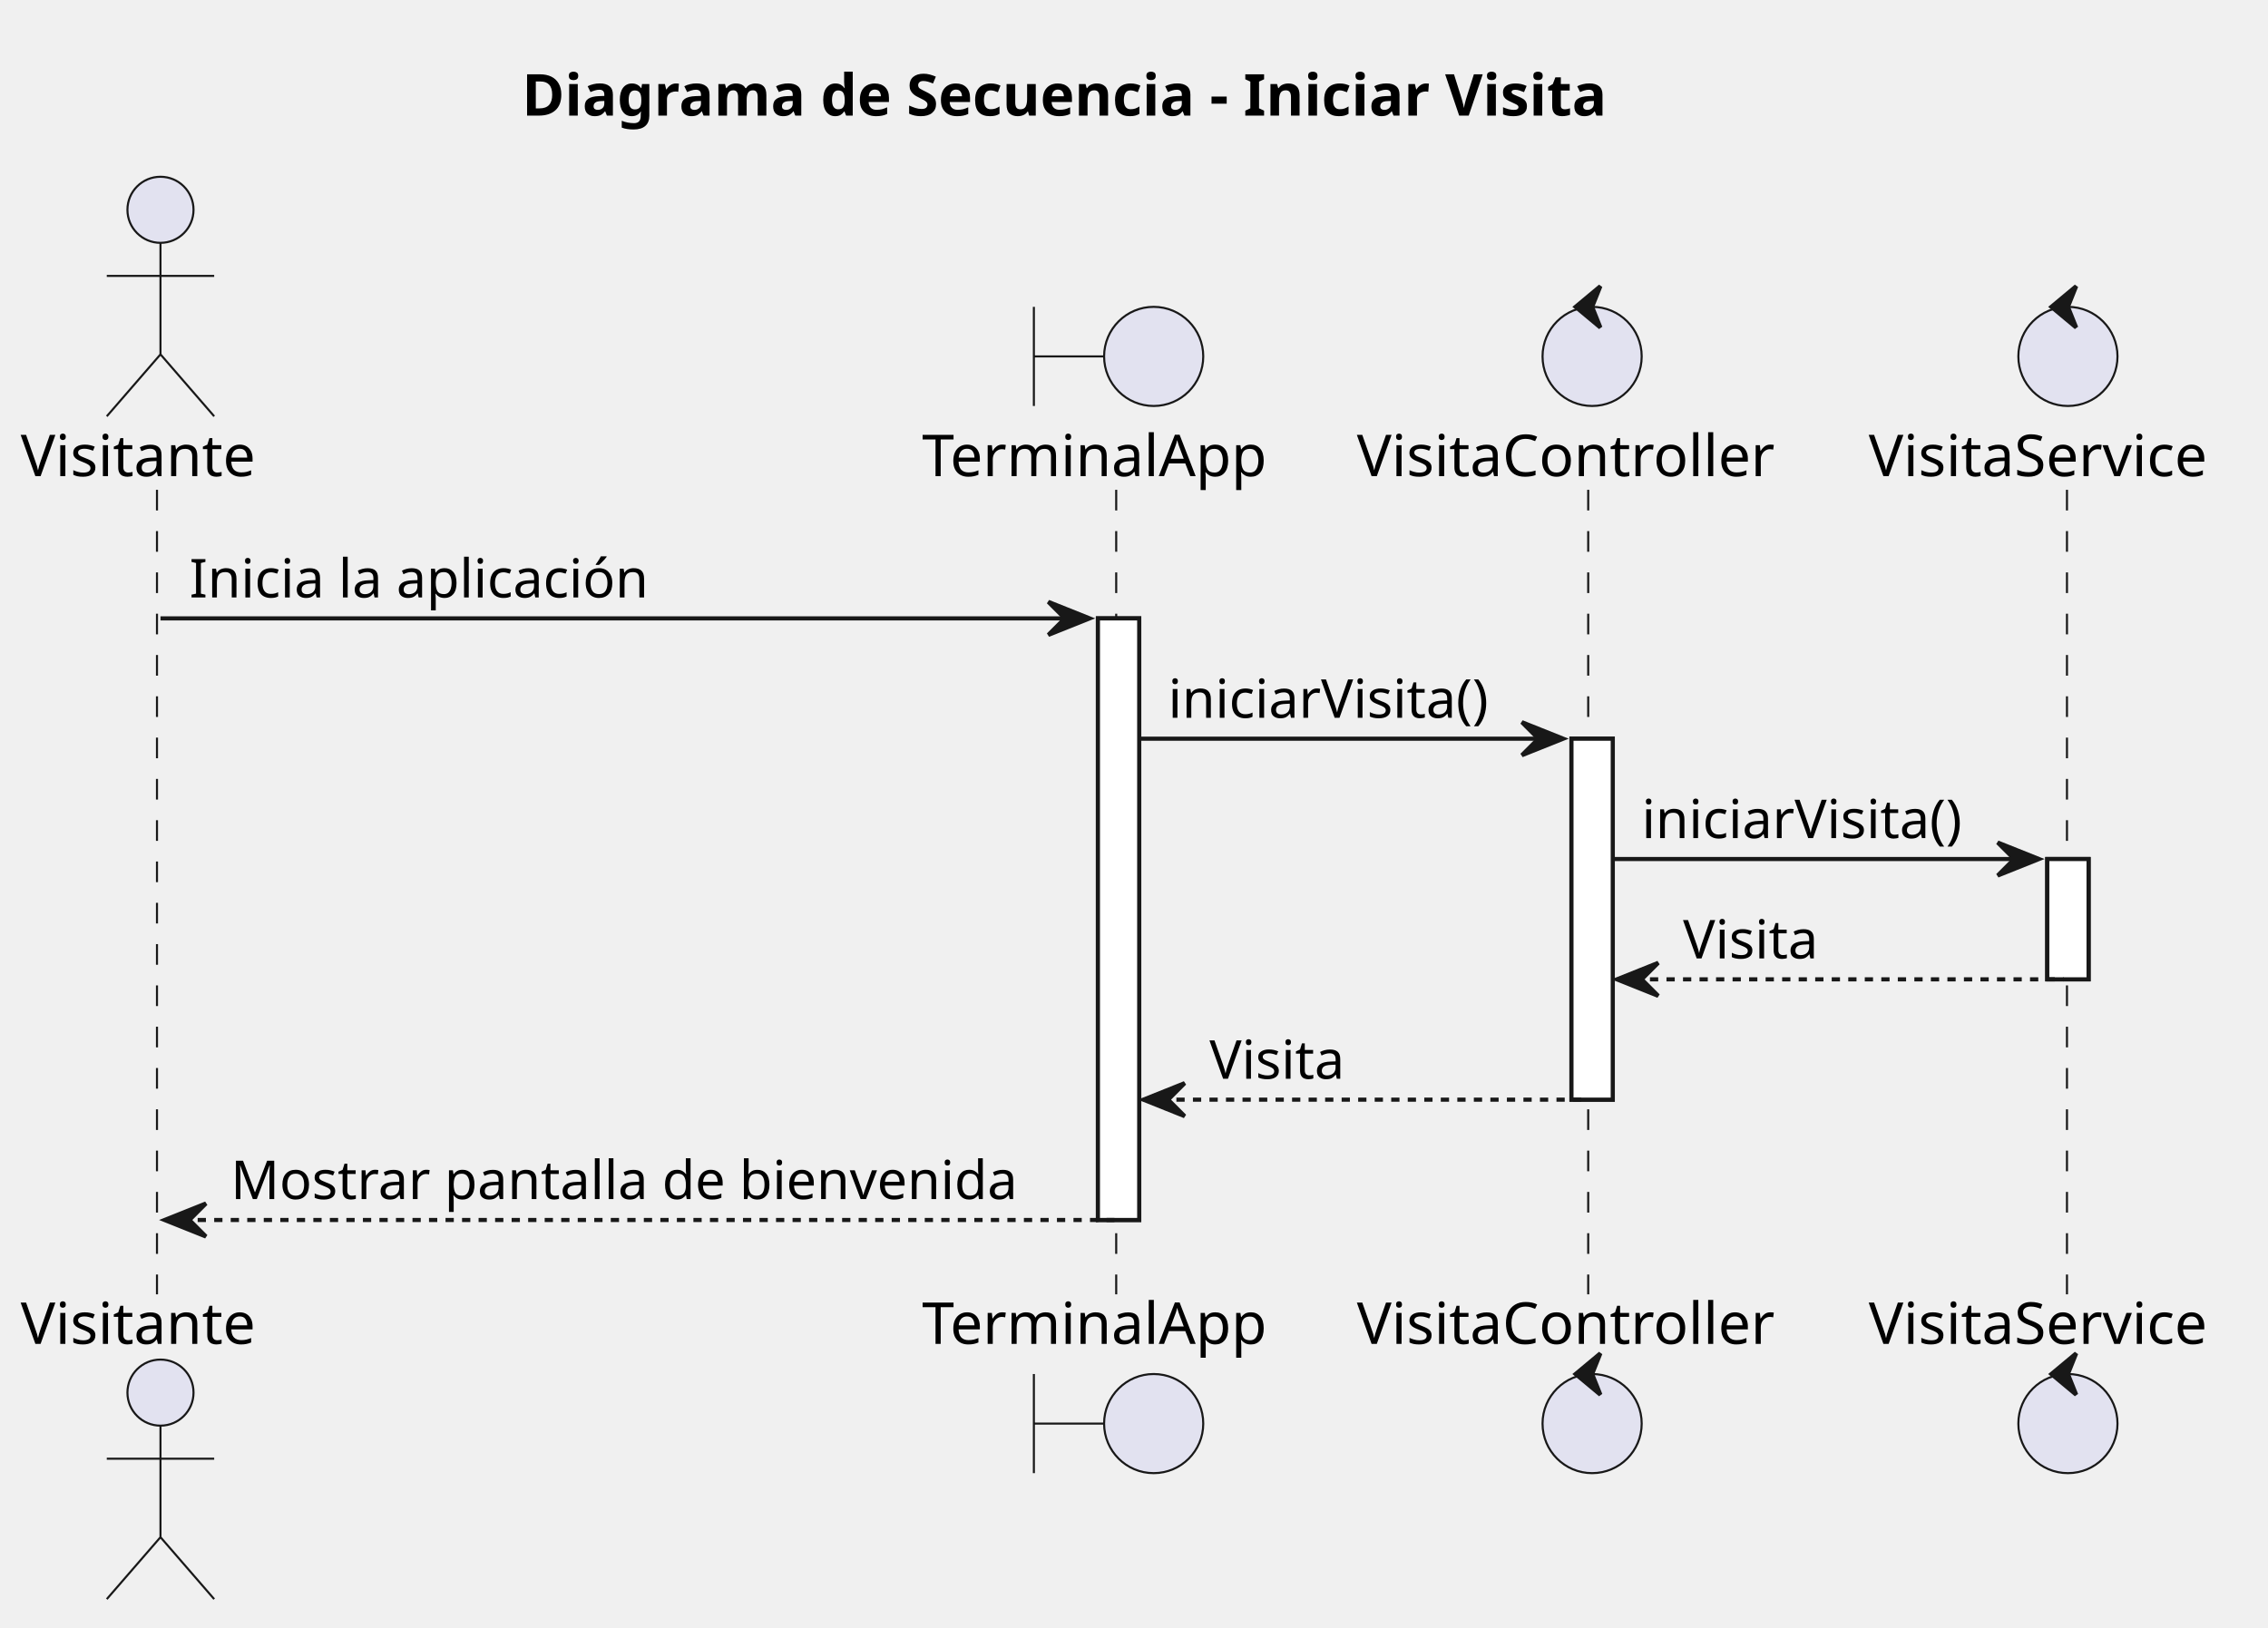
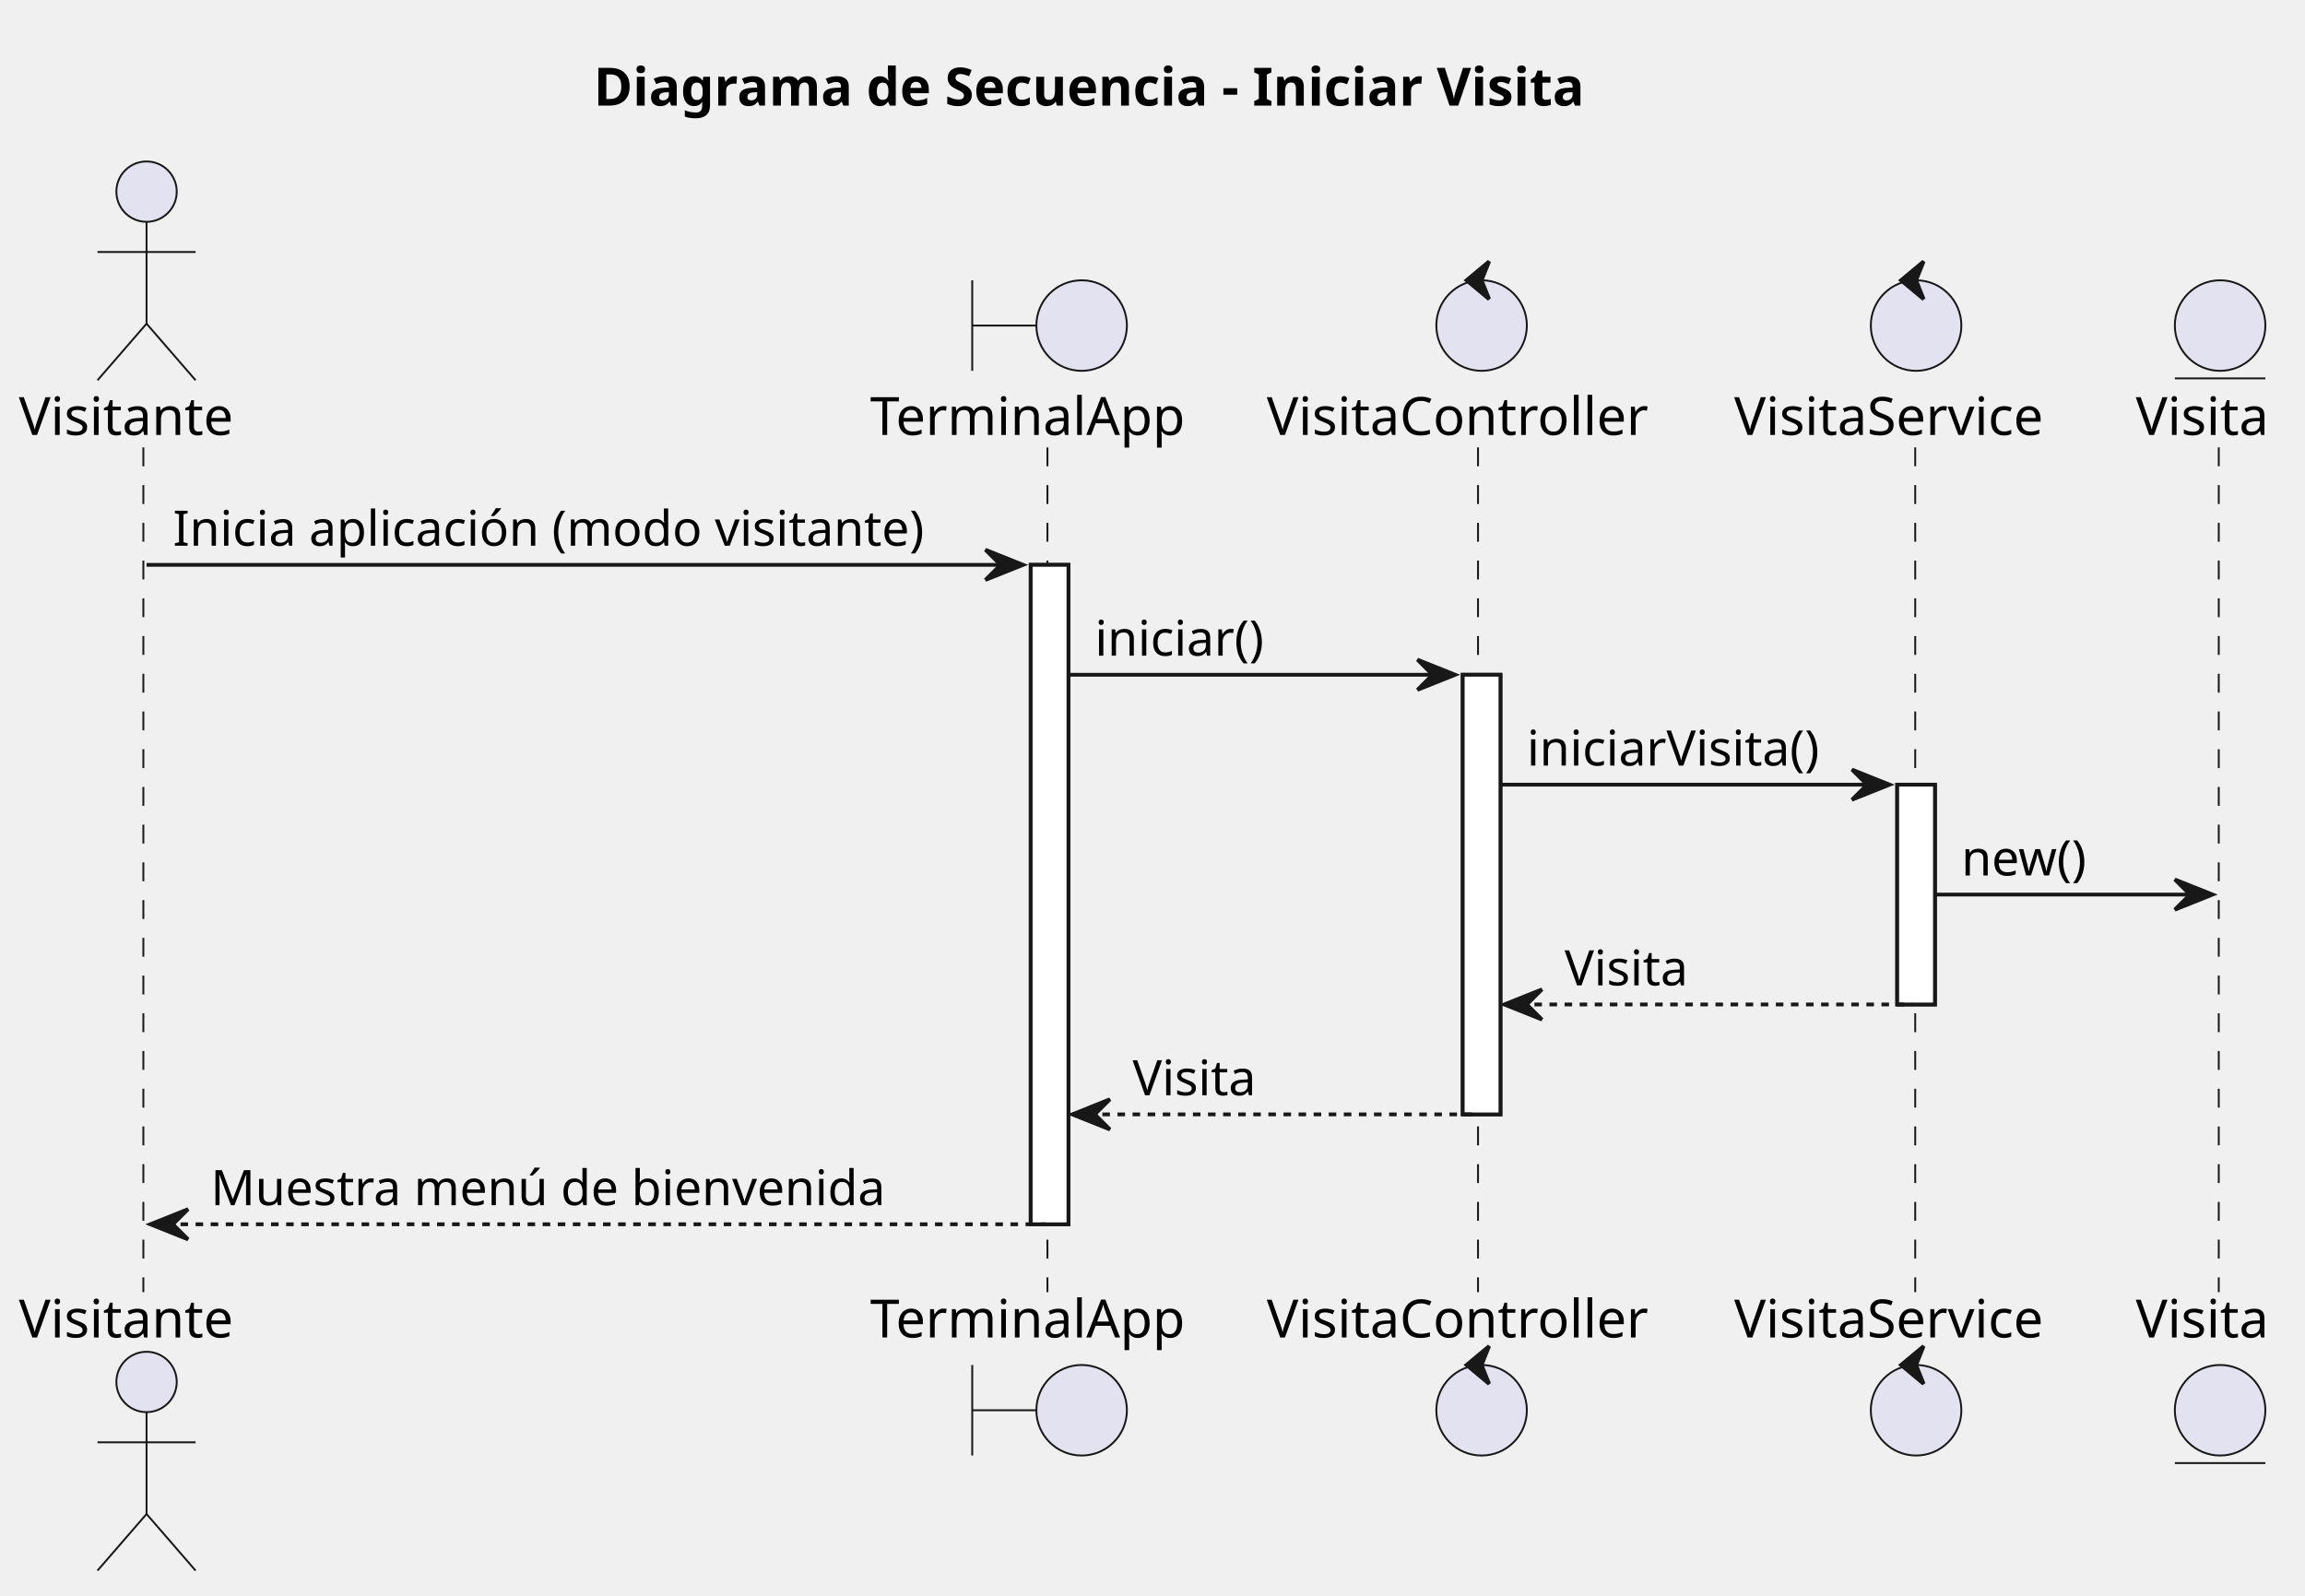
- <svg xmlns="http://www.w3.org/2000/svg" contentStyleType="text/css" data-diagram-type="SEQUENCE" height="394px" preserveAspectRatio="none" style="width:549px;height:394px;background:#FFFFFF;" version="1.1" viewBox="0 0 549 394" width="549px" zoomAndPan="magnify">
+ <svg xmlns="http://www.w3.org/2000/svg" contentStyleType="text/css" data-diagram-type="SEQUENCE" height="423px" preserveAspectRatio="none" style="width:611px;height:423px;background:#FFFFFF;" version="1.1" viewBox="0 0 611 423" width="611px" zoomAndPan="magnify">
  <defs />
  <g>
-     <text fill="#000000" font-family="sans-serif" font-size="14" font-weight="bold" lengthAdjust="spacing" textLength="300.152" x="126.323" y="27.995">Diagrama de Secuencia - Iniciar Visita</text>
+     <text fill="#000000" font-family="sans-serif" font-size="14" font-weight="bold" lengthAdjust="spacing" textLength="300.152" x="157.352" y="27.995">Diagrama de Secuencia - Iniciar Visita</text>
    <g>
-       <rect fill="#FFFFFF" height="145.664" style="stroke:#181818;stroke-width:1;" width="10" x="265.763" y="149.727" />
+       <rect fill="#FFFFFF" height="174.797" style="stroke:#181818;stroke-width:1;" width="10" x="273.217" y="149.727" />
    </g>
    <g>
-       <rect fill="#FFFFFF" height="87.398" style="stroke:#181818;stroke-width:1;" width="10" x="380.393" y="178.859" />
+       <rect fill="#FFFFFF" height="116.531" style="stroke:#181818;stroke-width:1;" width="10" x="387.733" y="178.859" />
    </g>
    <g>
-       <rect fill="#FFFFFF" height="29.133" style="stroke:#181818;stroke-width:1;" width="10" x="495.568" y="207.992" />
+       <rect fill="#FFFFFF" height="58.266" style="stroke:#181818;stroke-width:1;" width="10" x="502.909" y="207.992" />
    </g>
    <g>
-       <rect fill="#000000" fill-opacity="0" height="194.797" width="8" x="34.847" y="118.594" />
-       <line style="stroke:#181818;stroke-width:0.5;stroke-dasharray:5,5;" x1="38" x2="38" y1="118.594" y2="313.391" />
+       <rect fill="#000000" fill-opacity="0" height="223.93" width="8" x="34.847" y="118.594" />
+       <line style="stroke:#181818;stroke-width:0.5;stroke-dasharray:5,5;" x1="38" x2="38" y1="118.594" y2="342.523" />
    </g>
    <g>
-       <rect fill="#000000" fill-opacity="0" height="194.797" width="8" x="266.763" y="118.594" />
-       <line style="stroke:#181818;stroke-width:0.5;stroke-dasharray:5,5;" x1="270.192" x2="270.192" y1="118.594" y2="313.391" />
+       <rect fill="#000000" fill-opacity="0" height="223.93" width="8" x="274.217" y="118.594" />
+       <line style="stroke:#181818;stroke-width:0.5;stroke-dasharray:5,5;" x1="277.647" x2="277.647" y1="118.594" y2="342.523" />
    </g>
    <g>
-       <rect fill="#000000" fill-opacity="0" height="194.797" width="8" x="381.393" y="118.594" />
-       <line style="stroke:#181818;stroke-width:0.5;stroke-dasharray:5,5;" x1="384.447" x2="384.447" y1="118.594" y2="313.391" />
+       <rect fill="#000000" fill-opacity="0" height="223.93" width="8" x="388.733" y="118.594" />
+       <line style="stroke:#181818;stroke-width:0.5;stroke-dasharray:5,5;" x1="391.787" x2="391.787" y1="118.594" y2="342.523" />
    </g>
    <g>
-       <rect fill="#000000" fill-opacity="0" height="194.797" width="8" x="496.568" y="118.594" />
-       <line style="stroke:#181818;stroke-width:0.5;stroke-dasharray:5,5;" x1="500.338" x2="500.338" y1="118.594" y2="313.391" />
+       <rect fill="#000000" fill-opacity="0" height="223.93" width="8" x="503.909" y="118.594" />
+       <line style="stroke:#181818;stroke-width:0.5;stroke-dasharray:5,5;" x1="507.679" x2="507.679" y1="118.594" y2="342.523" />
+     </g>
+     <g>
+       <rect fill="#000000" fill-opacity="0" height="223.93" width="8" x="584.498" y="118.594" />
+       <line style="stroke:#181818;stroke-width:0.5;stroke-dasharray:5,5;" x1="588.139" x2="588.139" y1="118.594" y2="342.523" />
    </g>
    <g class="participant participant-head" data-participant="visitor">
      <text fill="#000000" font-family="sans-serif" font-size="14" lengthAdjust="spacing" textLength="61.694" x="5" y="115.292">Visitante</text>
      <ellipse cx="38.847" cy="50.797" fill="#E2E2F0" rx="8" ry="8" style="stroke:#181818;stroke-width:0.5;" />
      <path d="M38.847,58.797 L38.847,85.797 M25.847,66.797 L51.847,66.797 M38.847,85.797 L25.847,100.797 M38.847,85.797 L51.847,100.797" fill="none" style="stroke:#181818;stroke-width:0.5;" />
    </g>
    <g class="participant participant-tail" data-participant="visitor">
-       <text fill="#000000" font-family="sans-serif" font-size="14" lengthAdjust="spacing" textLength="61.694" x="5" y="325.386">Visitante</text>
-       <ellipse cx="38.847" cy="337.188" fill="#E2E2F0" rx="8" ry="8" style="stroke:#181818;stroke-width:0.5;" />
-       <path d="M38.847,345.188 L38.847,372.188 M25.847,353.188 L51.847,353.188 M38.847,372.188 L25.847,387.188 M38.847,372.188 L51.847,387.188" fill="none" style="stroke:#181818;stroke-width:0.5;" />
+       <text fill="#000000" font-family="sans-serif" font-size="14" lengthAdjust="spacing" textLength="61.694" x="5" y="354.519">Visitante</text>
+       <ellipse cx="38.847" cy="366.32" fill="#E2E2F0" rx="8" ry="8" style="stroke:#181818;stroke-width:0.5;" />
+       <path d="M38.847,374.32 L38.847,401.32 M25.847,382.32 L51.847,382.32 M38.847,401.32 L25.847,416.32 M38.847,401.32 L51.847,416.32" fill="none" style="stroke:#181818;stroke-width:0.5;" />
    </g>
-     <g class="participant participant-head" data-participant="view">
-       <text fill="#000000" font-family="sans-serif" font-size="14" lengthAdjust="spacing" textLength="89.141" x="223.192" y="115.292">TerminalApp</text>
-       <path d="M250.263,74.297 L250.263,98.297 M250.263,86.297 L267.263,86.297" fill="none" style="stroke:#181818;stroke-width:0.5;" />
-       <ellipse cx="279.263" cy="86.297" fill="#E2E2F0" rx="12" ry="12" style="stroke:#181818;stroke-width:0.5;" />
+     <g class="participant participant-head" data-participant="app">
+       <text fill="#000000" font-family="sans-serif" font-size="14" lengthAdjust="spacing" textLength="89.141" x="230.647" y="115.292">TerminalApp</text>
+       <path d="M257.717,74.297 L257.717,98.297 M257.717,86.297 L274.717,86.297" fill="none" style="stroke:#181818;stroke-width:0.5;" />
+       <ellipse cx="286.717" cy="86.297" fill="#E2E2F0" rx="12" ry="12" style="stroke:#181818;stroke-width:0.5;" />
    </g>
-     <g class="participant participant-tail" data-participant="view">
-       <text fill="#000000" font-family="sans-serif" font-size="14" lengthAdjust="spacing" textLength="89.141" x="223.192" y="325.386">TerminalApp</text>
-       <path d="M250.263,332.688 L250.263,356.688 M250.263,344.688 L267.263,344.688" fill="none" style="stroke:#181818;stroke-width:0.5;" />
-       <ellipse cx="279.263" cy="344.688" fill="#E2E2F0" rx="12" ry="12" style="stroke:#181818;stroke-width:0.5;" />
+     <g class="participant participant-tail" data-participant="app">
+       <text fill="#000000" font-family="sans-serif" font-size="14" lengthAdjust="spacing" textLength="89.141" x="230.647" y="354.519">TerminalApp</text>
+       <path d="M257.717,361.82 L257.717,385.82 M257.717,373.82 L274.717,373.82" fill="none" style="stroke:#181818;stroke-width:0.5;" />
+       <ellipse cx="286.717" cy="373.82" fill="#E2E2F0" rx="12" ry="12" style="stroke:#181818;stroke-width:0.5;" />
    </g>
    <g class="participant participant-head" data-participant="controller">
-       <text fill="#000000" font-family="sans-serif" font-size="14" lengthAdjust="spacing" textLength="107.892" x="328.447" y="115.292">VisitaController</text>
-       <ellipse cx="385.393" cy="86.297" fill="#E2E2F0" rx="12" ry="12" style="stroke:#181818;stroke-width:0.5;" />
-       <polygon fill="#181818" points="381.393,74.297,387.393,69.297,385.393,74.297,387.393,79.297,381.393,74.297" style="stroke:#181818;stroke-width:1;" />
+       <text fill="#000000" font-family="sans-serif" font-size="14" lengthAdjust="spacing" textLength="107.892" x="335.787" y="115.292">VisitaController</text>
+       <ellipse cx="392.733" cy="86.297" fill="#E2E2F0" rx="12" ry="12" style="stroke:#181818;stroke-width:0.5;" />
+       <polygon fill="#181818" points="388.733,74.297,394.733,69.297,392.733,74.297,394.733,79.297,388.733,74.297" style="stroke:#181818;stroke-width:1;" />
    </g>
    <g class="participant participant-tail" data-participant="controller">
-       <text fill="#000000" font-family="sans-serif" font-size="14" lengthAdjust="spacing" textLength="107.892" x="328.447" y="325.386">VisitaController</text>
-       <ellipse cx="385.393" cy="344.688" fill="#E2E2F0" rx="12" ry="12" style="stroke:#181818;stroke-width:0.5;" />
-       <polygon fill="#181818" points="381.393,332.688,387.393,327.688,385.393,332.688,387.393,337.688,381.393,332.688" style="stroke:#181818;stroke-width:1;" />
+       <text fill="#000000" font-family="sans-serif" font-size="14" lengthAdjust="spacing" textLength="107.892" x="335.787" y="354.519">VisitaController</text>
+       <ellipse cx="392.733" cy="373.82" fill="#E2E2F0" rx="12" ry="12" style="stroke:#181818;stroke-width:0.5;" />
+       <polygon fill="#181818" points="388.733,361.82,394.733,356.82,392.733,361.82,394.733,366.82,388.733,361.82" style="stroke:#181818;stroke-width:1;" />
    </g>
    <g class="participant participant-head" data-participant="service">
-       <text fill="#000000" font-family="sans-serif" font-size="14" lengthAdjust="spacing" textLength="90.46" x="452.338" y="115.292">VisitaService</text>
-       <ellipse cx="500.568" cy="86.297" fill="#E2E2F0" rx="12" ry="12" style="stroke:#181818;stroke-width:0.5;" />
-       <polygon fill="#181818" points="496.568,74.297,502.568,69.297,500.568,74.297,502.568,79.297,496.568,74.297" style="stroke:#181818;stroke-width:1;" />
+       <text fill="#000000" font-family="sans-serif" font-size="14" lengthAdjust="spacing" textLength="90.46" x="459.679" y="115.292">VisitaService</text>
+       <ellipse cx="507.909" cy="86.297" fill="#E2E2F0" rx="12" ry="12" style="stroke:#181818;stroke-width:0.5;" />
+       <polygon fill="#181818" points="503.909,74.297,509.909,69.297,507.909,74.297,509.909,79.297,503.909,74.297" style="stroke:#181818;stroke-width:1;" />
    </g>
    <g class="participant participant-tail" data-participant="service">
-       <text fill="#000000" font-family="sans-serif" font-size="14" lengthAdjust="spacing" textLength="90.46" x="452.338" y="325.386">VisitaService</text>
-       <ellipse cx="500.568" cy="344.688" fill="#E2E2F0" rx="12" ry="12" style="stroke:#181818;stroke-width:0.5;" />
-       <polygon fill="#181818" points="496.568,332.688,502.568,327.688,500.568,332.688,502.568,337.688,496.568,332.688" style="stroke:#181818;stroke-width:1;" />
+       <text fill="#000000" font-family="sans-serif" font-size="14" lengthAdjust="spacing" textLength="90.46" x="459.679" y="354.519">VisitaService</text>
+       <ellipse cx="507.909" cy="373.82" fill="#E2E2F0" rx="12" ry="12" style="stroke:#181818;stroke-width:0.5;" />
+       <polygon fill="#181818" points="503.909,361.82,509.909,356.82,507.909,361.82,509.909,366.82,503.909,361.82" style="stroke:#181818;stroke-width:1;" />
+     </g>
+     <g class="participant participant-head" data-participant="visit">
+       <text fill="#000000" font-family="sans-serif" font-size="14" lengthAdjust="spacing" textLength="38.719" x="566.139" y="115.292">Visita</text>
+       <ellipse cx="588.498" cy="86.297" fill="#E2E2F0" rx="12" ry="12" style="stroke:#181818;stroke-width:0.5;" />
+       <line style="stroke:#181818;stroke-width:0.5;" x1="576.498" x2="600.498" y1="100.297" y2="100.297" />
+     </g>
+     <g class="participant participant-tail" data-participant="visit">
+       <text fill="#000000" font-family="sans-serif" font-size="14" lengthAdjust="spacing" textLength="38.719" x="566.139" y="354.519">Visita</text>
+       <ellipse cx="588.498" cy="373.82" fill="#E2E2F0" rx="12" ry="12" style="stroke:#181818;stroke-width:0.5;" />
+       <line style="stroke:#181818;stroke-width:0.5;" x1="576.498" x2="600.498" y1="387.82" y2="387.82" />
    </g>
    <g>
-       <rect fill="#FFFFFF" height="145.664" style="stroke:#181818;stroke-width:1;" width="10" x="265.763" y="149.727" />
+       <rect fill="#FFFFFF" height="174.797" style="stroke:#181818;stroke-width:1;" width="10" x="273.217" y="149.727" />
    </g>
    <g>
-       <rect fill="#FFFFFF" height="87.398" style="stroke:#181818;stroke-width:1;" width="10" x="380.393" y="178.859" />
+       <rect fill="#FFFFFF" height="116.531" style="stroke:#181818;stroke-width:1;" width="10" x="387.733" y="178.859" />
    </g>
    <g>
-       <rect fill="#FFFFFF" height="29.133" style="stroke:#181818;stroke-width:1;" width="10" x="495.568" y="207.992" />
+       <rect fill="#FFFFFF" height="58.266" style="stroke:#181818;stroke-width:1;" width="10" x="502.909" y="207.992" />
    </g>
-     <g class="message" data-participant-1="visitor" data-participant-2="view">
-       <polygon fill="#181818" points="253.763,145.727,263.763,149.727,253.763,153.727,257.763,149.727" style="stroke:#181818;stroke-width:1;" />
-       <line style="stroke:#181818;stroke-width:1;" x1="38.847" x2="259.763" y1="149.727" y2="149.727" />
-       <text fill="#000000" font-family="sans-serif" font-size="13" lengthAdjust="spacing" textLength="119.761" x="45.847" y="144.661">Inicia la aplicación</text>
+     <g class="message" data-participant-1="visitor" data-participant-2="app">
+       <polygon fill="#181818" points="261.217,145.727,271.217,149.727,261.217,153.727,265.217,149.727" style="stroke:#181818;stroke-width:1;" />
+       <line style="stroke:#181818;stroke-width:1;" x1="38.847" x2="267.217" y1="149.727" y2="149.727" />
+       <text fill="#000000" font-family="sans-serif" font-size="13" lengthAdjust="spacing" textLength="215.37" x="45.847" y="144.661">Inicia aplicación (modo visitante)</text>
    </g>
-     <g class="message" data-participant-1="view" data-participant-2="controller">
-       <polygon fill="#181818" points="368.393,174.859,378.393,178.859,368.393,182.859,372.393,178.859" style="stroke:#181818;stroke-width:1;" />
-       <line style="stroke:#181818;stroke-width:1;" x1="275.763" x2="374.393" y1="178.859" y2="178.859" />
-       <text fill="#000000" font-family="sans-serif" font-size="13" lengthAdjust="spacing" textLength="85.63" x="282.763" y="173.793">iniciarVisita()</text>
+     <g class="message" data-participant-1="app" data-participant-2="controller">
+       <polygon fill="#181818" points="375.733,174.859,385.733,178.859,375.733,182.859,379.733,178.859" style="stroke:#181818;stroke-width:1;" />
+       <line style="stroke:#181818;stroke-width:1;" x1="283.217" x2="381.733" y1="178.859" y2="178.859" />
+       <text fill="#000000" font-family="sans-serif" font-size="13" lengthAdjust="spacing" textLength="49.677" x="290.217" y="173.793">iniciar()</text>
    </g>
    <g class="message" data-participant-1="controller" data-participant-2="service">
-       <polygon fill="#181818" points="483.568,203.992,493.568,207.992,483.568,211.992,487.568,207.992" style="stroke:#181818;stroke-width:1;" />
-       <line style="stroke:#181818;stroke-width:1;" x1="390.393" x2="489.568" y1="207.992" y2="207.992" />
-       <text fill="#000000" font-family="sans-serif" font-size="13" lengthAdjust="spacing" textLength="85.63" x="397.393" y="202.926">iniciarVisita()</text>
+       <polygon fill="#181818" points="490.909,203.992,500.909,207.992,490.909,211.992,494.909,207.992" style="stroke:#181818;stroke-width:1;" />
+       <line style="stroke:#181818;stroke-width:1;" x1="397.733" x2="496.909" y1="207.992" y2="207.992" />
+       <text fill="#000000" font-family="sans-serif" font-size="13" lengthAdjust="spacing" textLength="85.63" x="404.733" y="202.926">iniciarVisita()</text>
+     </g>
+     <g class="message" data-participant-1="service" data-participant-2="visit">
+       <polygon fill="#181818" points="576.498,233.125,586.498,237.125,576.498,241.125,580.498,237.125" style="stroke:#181818;stroke-width:1;" />
+       <line style="stroke:#181818;stroke-width:1;" x1="512.909" x2="582.498" y1="237.125" y2="237.125" />
+       <text fill="#000000" font-family="sans-serif" font-size="13" lengthAdjust="spacing" textLength="37.013" x="519.909" y="232.059">new()</text>
    </g>
    <g class="message" data-participant-1="service" data-participant-2="controller">
-       <polygon fill="#181818" points="401.393,233.125,391.393,237.125,401.393,241.125,397.393,237.125" style="stroke:#181818;stroke-width:1;" />
-       <line style="stroke:#181818;stroke-width:1;stroke-dasharray:2,2;" x1="395.393" x2="499.568" y1="237.125" y2="237.125" />
-       <text fill="#000000" font-family="sans-serif" font-size="13" lengthAdjust="spacing" textLength="35.953" x="407.393" y="232.059">Visita</text>
+       <polygon fill="#181818" points="408.733,262.258,398.733,266.258,408.733,270.258,404.733,266.258" style="stroke:#181818;stroke-width:1;" />
+       <line style="stroke:#181818;stroke-width:1;stroke-dasharray:2,2;" x1="402.733" x2="506.909" y1="266.258" y2="266.258" />
+       <text fill="#000000" font-family="sans-serif" font-size="13" lengthAdjust="spacing" textLength="35.953" x="414.733" y="261.192">Visita</text>
    </g>
-     <g class="message" data-participant-1="controller" data-participant-2="view">
-       <polygon fill="#181818" points="286.763,262.258,276.763,266.258,286.763,270.258,282.763,266.258" style="stroke:#181818;stroke-width:1;" />
-       <line style="stroke:#181818;stroke-width:1;stroke-dasharray:2,2;" x1="280.763" x2="384.393" y1="266.258" y2="266.258" />
-       <text fill="#000000" font-family="sans-serif" font-size="13" lengthAdjust="spacing" textLength="35.953" x="292.763" y="261.192">Visita</text>
+     <g class="message" data-participant-1="controller" data-participant-2="app">
+       <polygon fill="#181818" points="294.217,291.391,284.217,295.391,294.217,299.391,290.217,295.391" style="stroke:#181818;stroke-width:1;" />
+       <line style="stroke:#181818;stroke-width:1;stroke-dasharray:2,2;" x1="288.217" x2="391.733" y1="295.391" y2="295.391" />
+       <text fill="#000000" font-family="sans-serif" font-size="13" lengthAdjust="spacing" textLength="35.953" x="300.217" y="290.325">Visita</text>
    </g>
-     <g class="message" data-participant-1="view" data-participant-2="visitor">
-       <polygon fill="#181818" points="49.847,291.391,39.847,295.391,49.847,299.391,45.847,295.391" style="stroke:#181818;stroke-width:1;" />
-       <line style="stroke:#181818;stroke-width:1;stroke-dasharray:2,2;" x1="43.847" x2="269.763" y1="295.391" y2="295.391" />
-       <text fill="#000000" font-family="sans-serif" font-size="13" lengthAdjust="spacing" textLength="202.916" x="55.847" y="290.325">Mostrar pantalla de bienvenida</text>
+     <g class="message" data-participant-1="app" data-participant-2="visitor">
+       <polygon fill="#181818" points="49.847,320.523,39.847,324.523,49.847,328.523,45.847,324.523" style="stroke:#181818;stroke-width:1;" />
+       <line style="stroke:#181818;stroke-width:1;stroke-dasharray:2,2;" x1="43.847" x2="277.217" y1="324.523" y2="324.523" />
+       <text fill="#000000" font-family="sans-serif" font-size="13" lengthAdjust="spacing" textLength="190.284" x="55.847" y="319.457">Muestra menú de bienvenida</text>
    </g>
  </g>
</svg>
